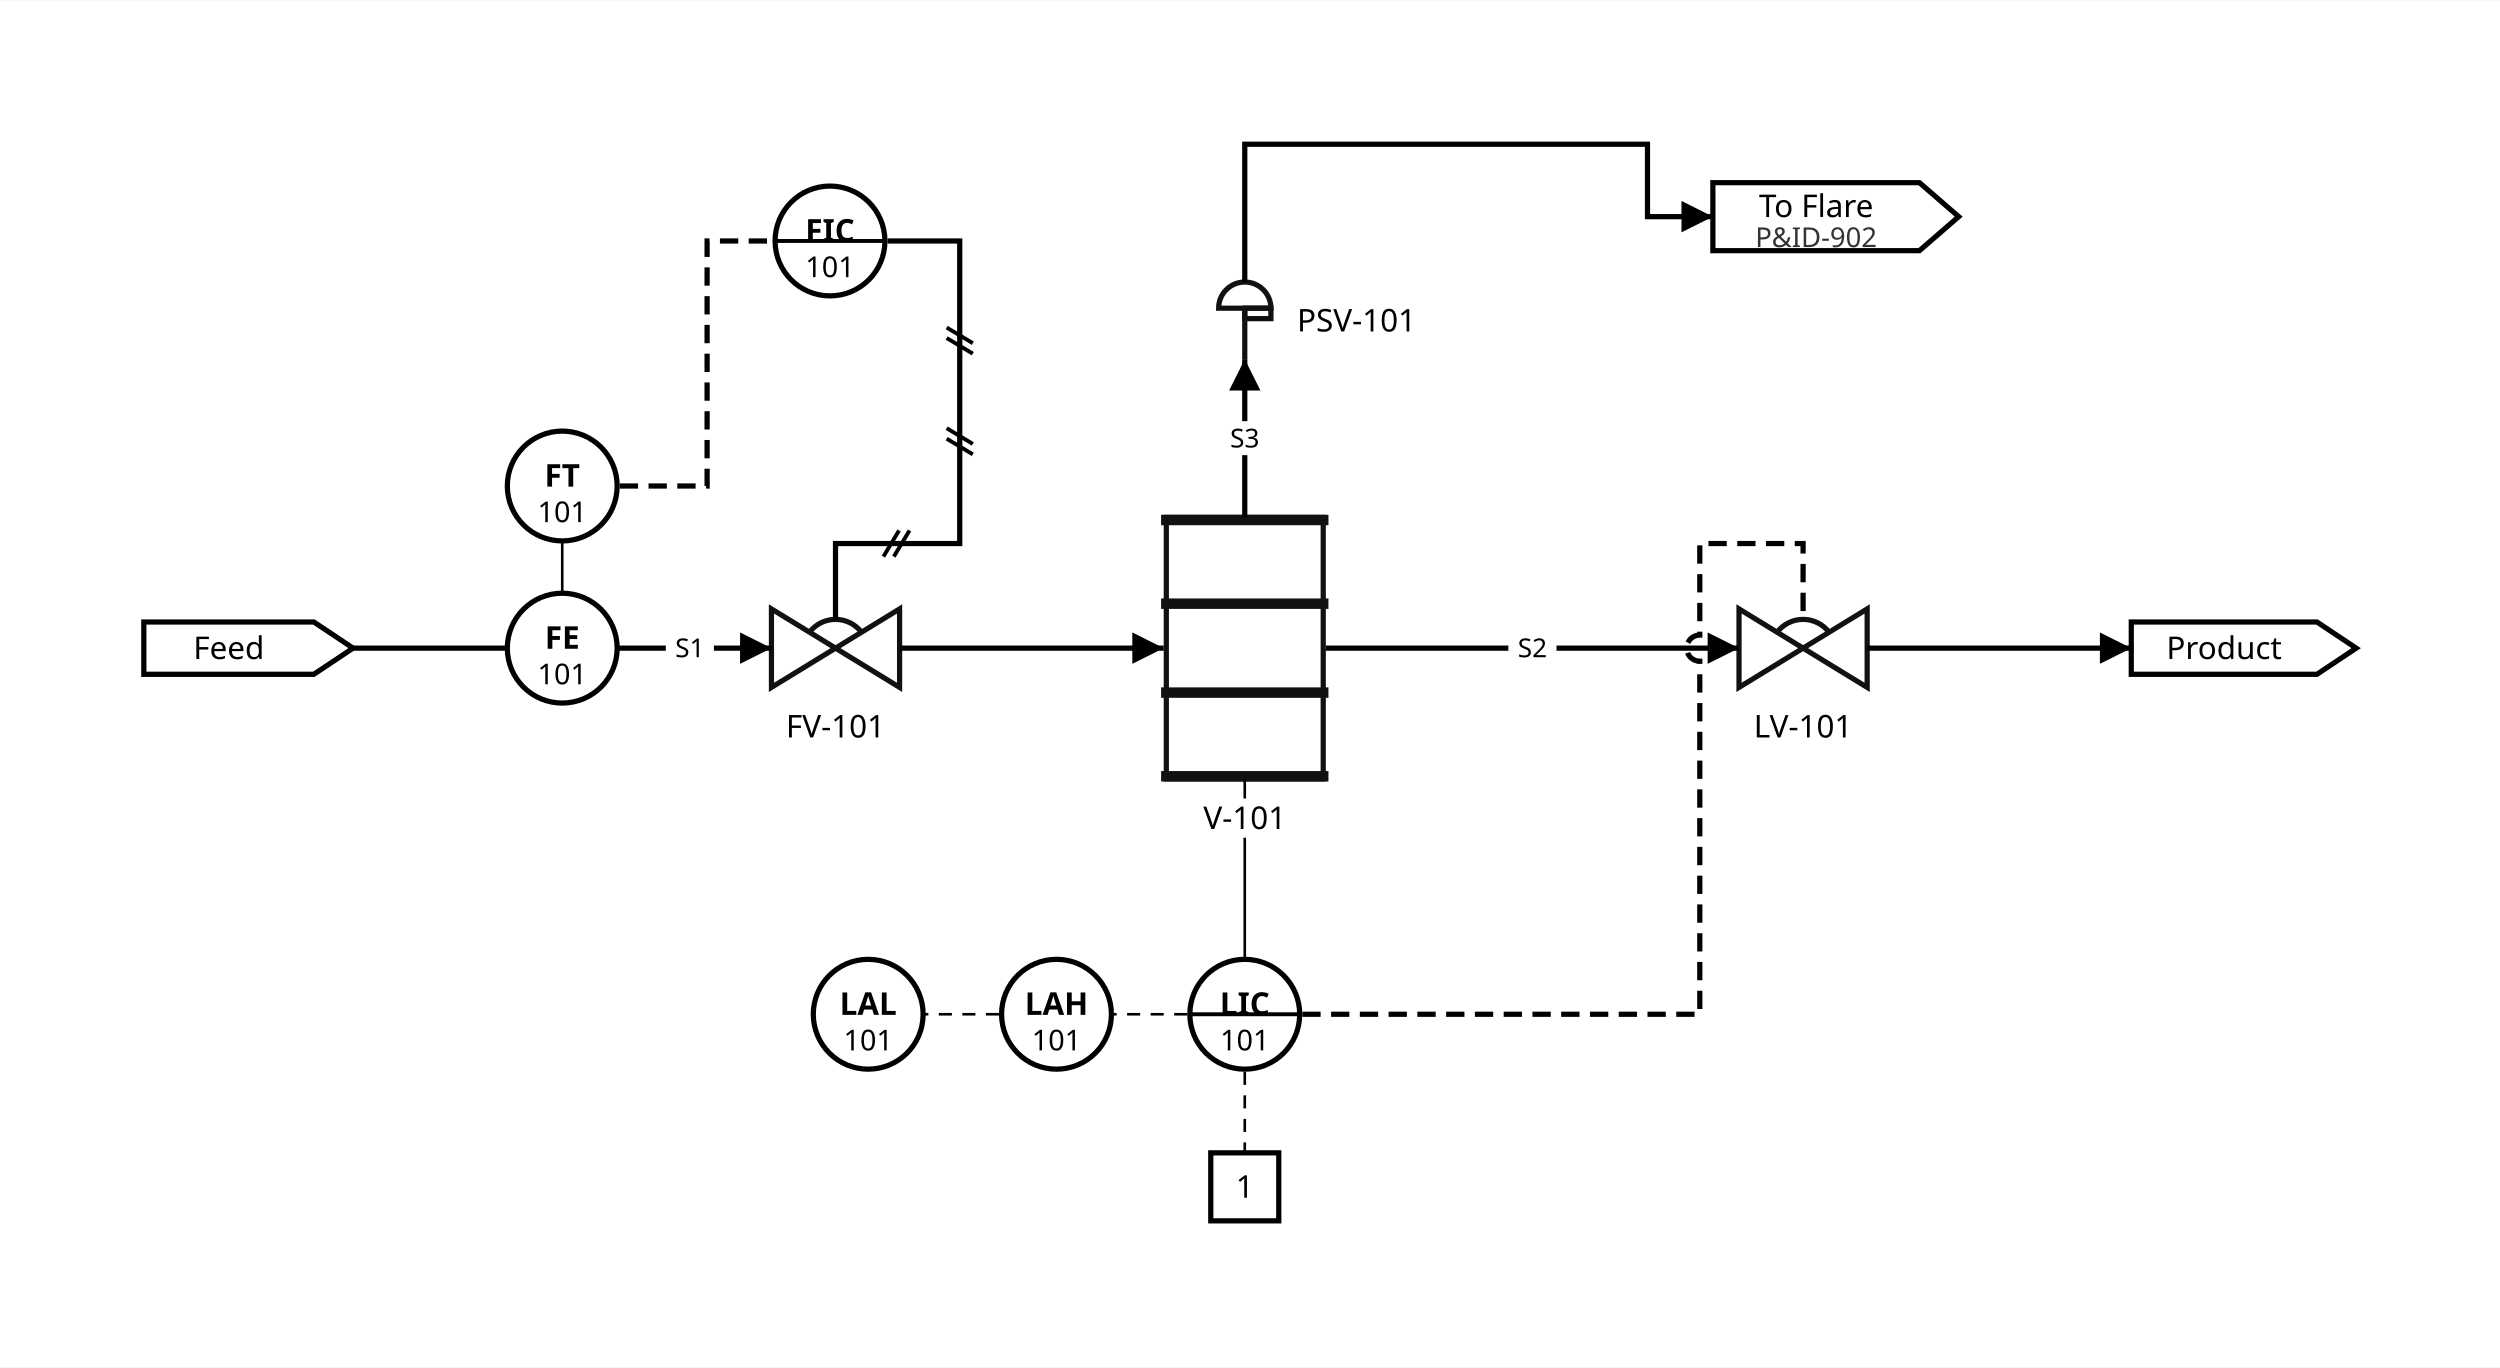
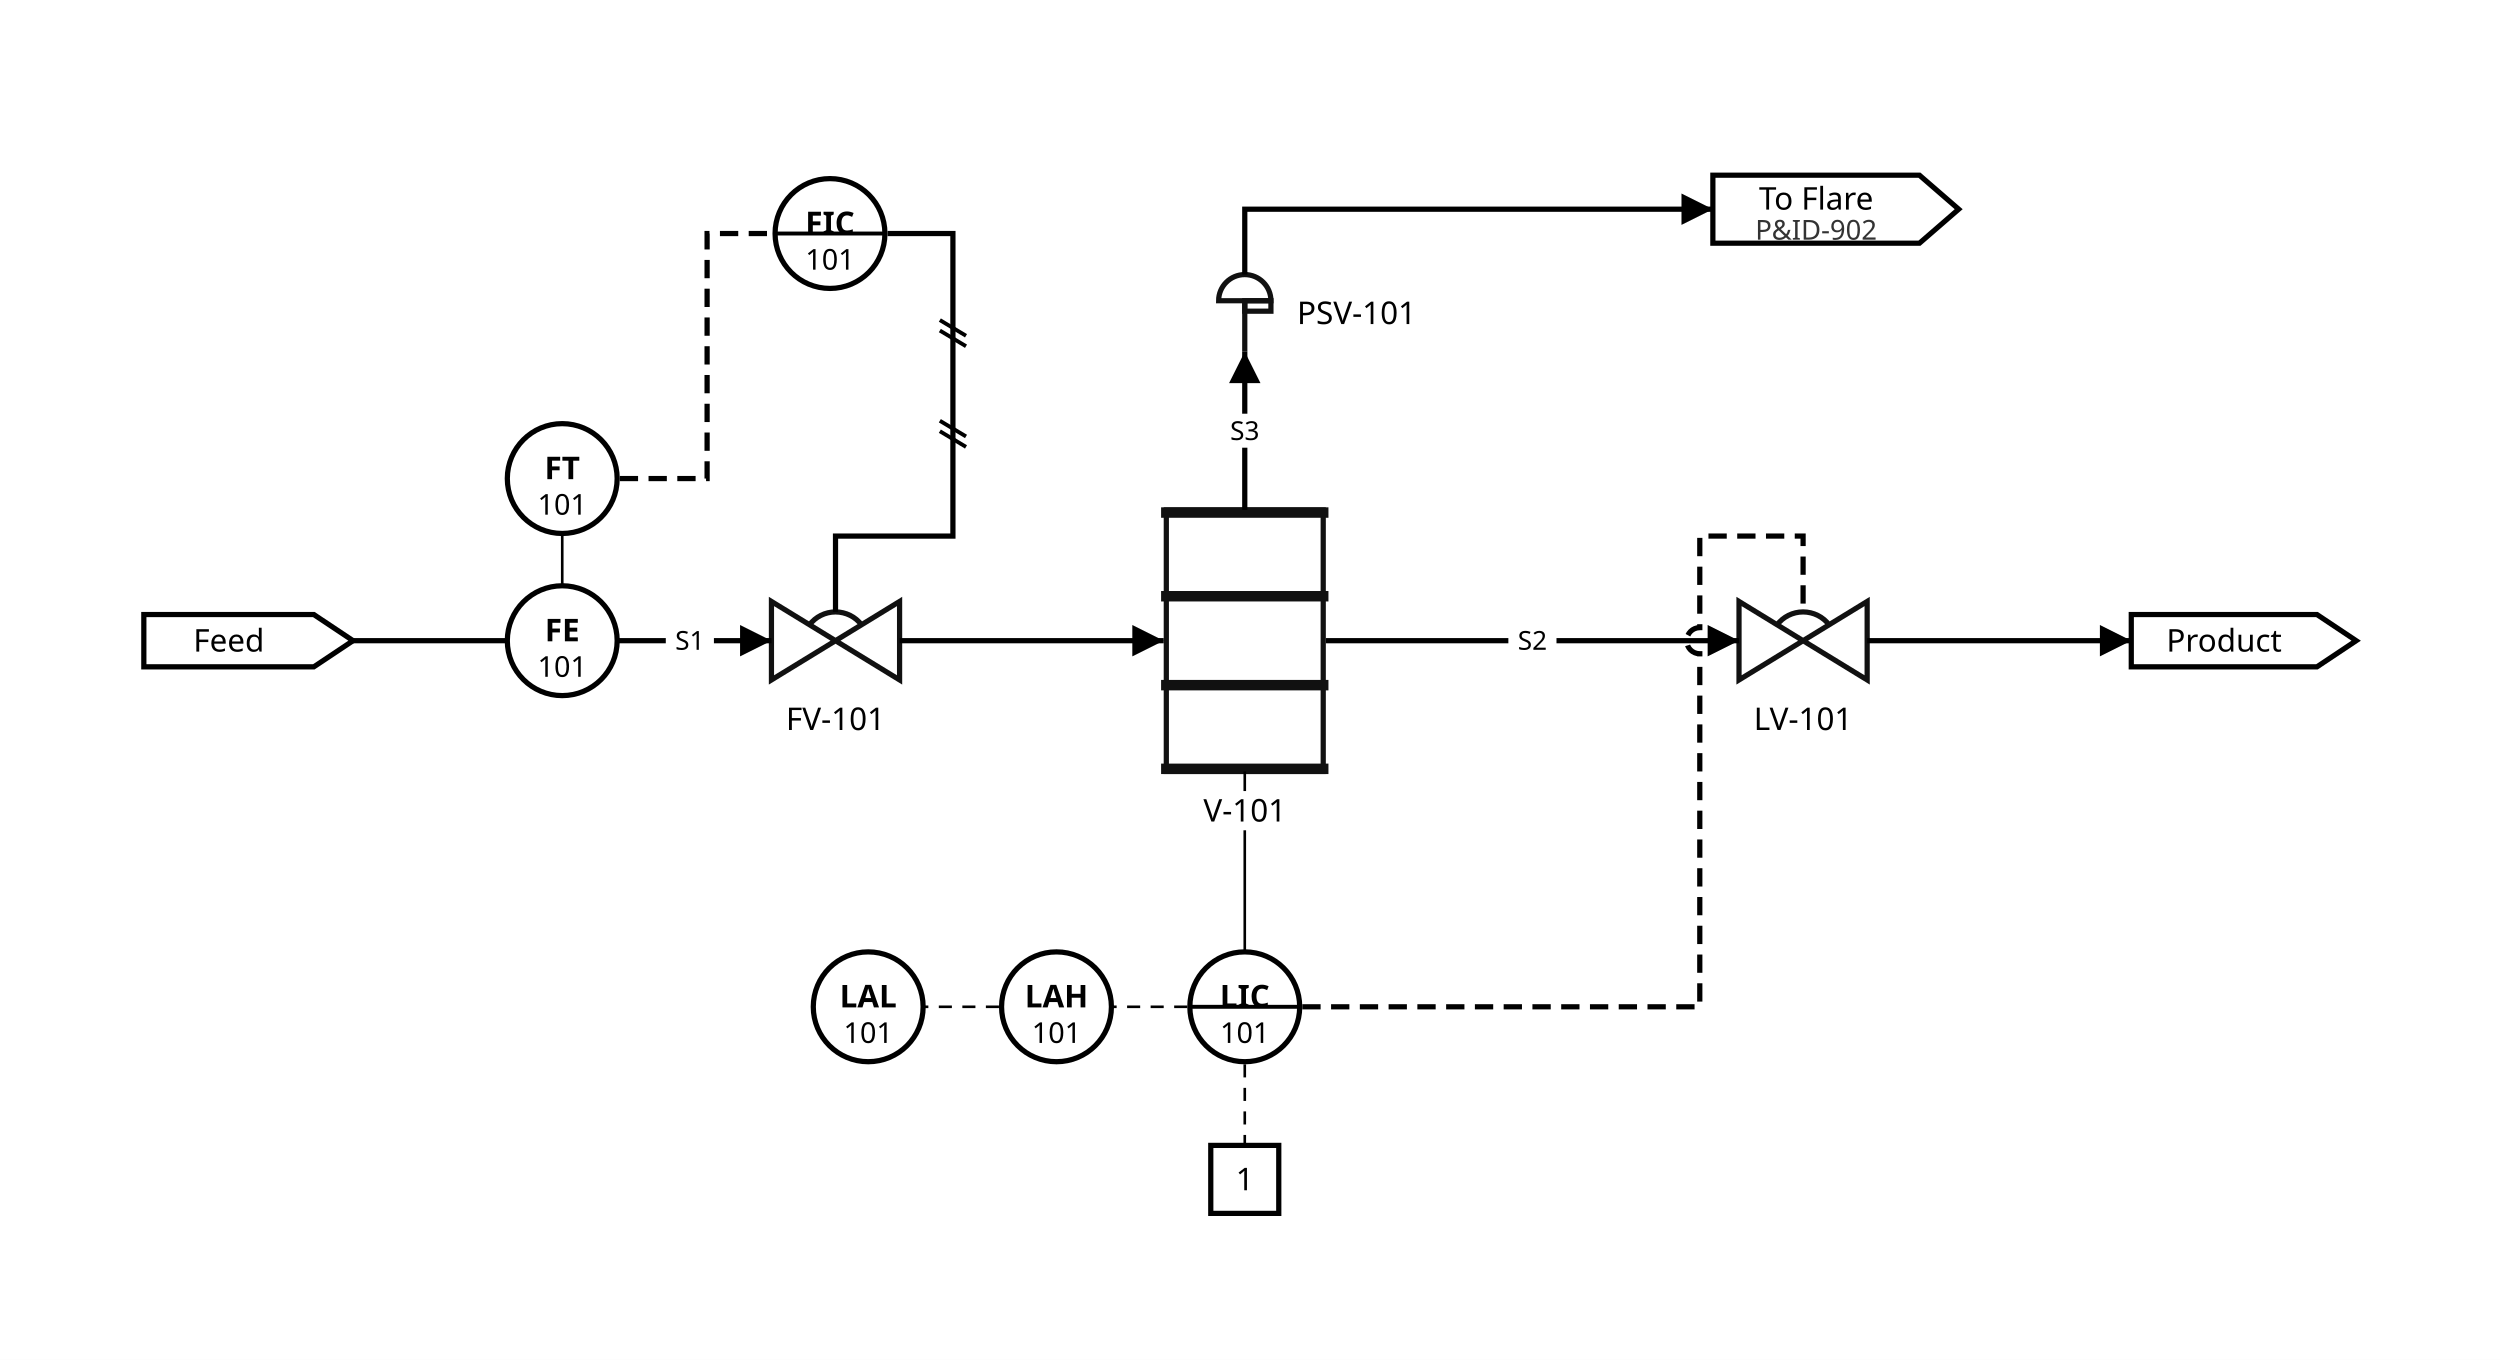
- <svg xmlns="http://www.w3.org/2000/svg" width="956" height="523" viewBox="-25.0 -52.7 956.0 522.7">
-   <rect x="-25.0" y="-52.7" width="956.0" height="522.7" fill="white" />
+ <svg xmlns="http://www.w3.org/2000/svg" width="956" height="520" viewBox="-25.0 -50.0 956.0 520.0">
+   <rect x="-25.0" y="-50.0" width="956.0" height="520.0" fill="white" />
  <defs>
    <marker id="arrow_black" viewBox="0 0 10 10" refX="10" refY="5" markerWidth="12" markerHeight="12" markerUnits="userSpaceOnUse" orient="auto-start-reverse">
      <path d="M 0 0 L 10 5 L 0 10 z" fill="black" />
    </marker>
    <symbol id="sym_instrument" viewBox="0 0 44.0 44.0" overflow="visible">
      <circle cx="22" cy="22" r="21" fill="white" stroke="black" stroke-width="2" />
    </symbol>
    <symbol id="sym_instrument_logic" viewBox="0 0 28.0 28.0" overflow="visible">
      <rect x="1" y="1" width="26" height="26" fill="white" stroke="black" stroke-width="2" />
    </symbol>
    <symbol id="sym_instrument_panel" viewBox="0 0 44.0 44.0" overflow="visible">
      <circle cx="22" cy="22" r="21" fill="white" stroke="black" stroke-width="2" />
      <line x1="1" y1="22" x2="43" y2="22" stroke="black" stroke-width="1.5" />
    </symbol>
    <symbol id="sym_valve_control" viewBox="0 0 49.0 30.0" overflow="visible">
      <g transform="scale(0.5)">
        <path d="M 0.0 60.0 L 0.0 0.0 L 98.0 60.0 L 98.0 0.0 Z" fill="none" stroke="#111" stroke-width="4.0" />
        <path d="M 29.0 18.0 A 25.0 25.0 0.0 0 1 69.0 18.0" fill="none" stroke="#111" stroke-width="4.0" />
      </g>
    </symbol>
    <symbol id="sym_valve_relief" viewBox="0 0 20.0 29.5" overflow="visible">
      <g transform="scale(0.5)">
        <path d="M 0.0 20.0 A 20.0 20.0 0.0 0 1 20.0 0.0 A 20.0 20.0 0.0 0 1 40.0 20.0 Z M 20.0 20.0 L 20.0 59.0" fill="none" stroke="#111" stroke-width="4.0" />
        <rect x="20.0" y="20.0" width="20.0" height="8.0" fill="none" stroke="#111" stroke-width="4.0" />
      </g>
    </symbol>
    <symbol id="sym_vessel" viewBox="0 0 62.0 100.0" overflow="visible">
      <rect x="1.0" y="0.0" width="60.0" height="100.0" fill="none" stroke="#111" stroke-width="2.0" />
      <rect x="0.0" y="0.0" width="62.0" height="2.0" fill="none" stroke="#111" stroke-width="2.0" />
      <rect x="0.0" y="32.0" width="62.0" height="2.0" fill="none" stroke="#111" stroke-width="2.0" />
      <rect x="0.0" y="66.0" width="62.0" height="2.0" fill="none" stroke="#111" stroke-width="2.0" />
      <rect x="0.0" y="98.0" width="62.0" height="2.0" fill="none" stroke="#111" stroke-width="2.0" />
    </symbol>
  </defs>
  <g id="units">
    <polygon points="30.0,185 95,185 110,195 95,205 30.0,205" fill="transparent" stroke="black" stroke-width="2" />
    <text x="62.5" y="195" font-family="sans-serif" font-size="12" text-anchor="middle" dominant-baseline="middle">Feed</text>
    <use href="#sym_valve_control" x="270" y="180" width="49.0" height="30.0" />
    <use href="#sym_vessel" x="420" y="145" width="62.0" height="100.0" />
    <use href="#sym_valve_control" x="640" y="180" width="49.0" height="30.0" />
    <polygon points="790,185 861.0,185 876.0,195 861.0,205 790,205" fill="transparent" stroke="black" stroke-width="2" />
    <text x="825.5" y="195" font-family="sans-serif" font-size="12" text-anchor="middle" dominant-baseline="middle">Product</text>
    <use href="#sym_valve_relief" x="441" y="55" width="20.0" height="29.5" />
    <polygon points="630,17 709.0,17 724.0,30 709.0,43 630,43" fill="transparent" stroke="black" stroke-width="2" />
    <text x="669.5" y="26" font-family="sans-serif" font-size="12" text-anchor="middle" dominant-baseline="middle">To Flare</text>
    <text x="669.5" y="38" font-family="sans-serif" font-size="10.5" text-anchor="middle" dominant-baseline="middle" fill="#333">P&amp;ID-902</text>
  </g>
  <g id="streams">
    <path d="M 110.0,195.0 L 270.0,195.0" fill="none" stroke="black" stroke-width="2" marker-end="url(#arrow_black)" />
    <path d="M 319.0,195.0 L 420.0,195.0" fill="none" stroke="black" stroke-width="2" marker-end="url(#arrow_black)" />
    <path d="M 482.0,195.0 L 640.0,195.0" fill="none" stroke="black" stroke-width="2" marker-end="url(#arrow_black)" />
    <path d="M 689.0,195.0 L 790,195.0" fill="none" stroke="black" stroke-width="2" marker-end="url(#arrow_black)" />
    <path d="M 451.0,145.0 L 451.0,84.5" fill="none" stroke="black" stroke-width="2" marker-end="url(#arrow_black)" />
-     <path d="M 451.0,55.0 L 451.0,2.303 L 605.0,2.303 L 605.0,30.0 L 630,30.0" fill="none" stroke="black" stroke-width="2" marker-end="url(#arrow_black)" />
+     <path d="M 451.0,55.0 L 451.0,30.0 L 630,30.0" fill="none" stroke="black" stroke-width="2" marker-end="url(#arrow_black)" />
    <path d="M 212.0,133.0 L 245.394,133.0 L 245.394,39.303 L 270.394,39.303" fill="none" stroke="black" stroke-width="2" stroke-dasharray="7,4" />
-     <path d="M 314.394,39.303 L 342.0,39.303 L 342.0,155.0 L 294.5,155.0 L 294.5,184.0" fill="none" stroke="black" stroke-width="2" />
-     <line x1="337.0" y1="72.4" x2="347.0" y2="78.4" stroke="black" stroke-width="1.5" />
-     <line x1="337.0" y1="76.4" x2="347.0" y2="82.4" stroke="black" stroke-width="1.5" />
-     <line x1="337.0" y1="110.9" x2="347.0" y2="116.9" stroke="black" stroke-width="1.5" />
-     <line x1="337.0" y1="114.9" x2="347.0" y2="120.9" stroke="black" stroke-width="1.5" />
-     <line x1="312.8" y1="160.0" x2="318.8" y2="150.0" stroke="black" stroke-width="1.5" />
-     <line x1="316.8" y1="160.0" x2="322.8" y2="150.0" stroke="black" stroke-width="1.5" />
+     <path d="M 314.394,39.303 L 339.394,39.303 L 339.394,155.0 L 294.5,155.0 L 294.5,184.0" fill="none" stroke="black" stroke-width="2" />
+     <line x1="334.4" y1="72.4" x2="344.4" y2="78.4" stroke="black" stroke-width="1.5" />
+     <line x1="334.4" y1="76.4" x2="344.4" y2="82.4" stroke="black" stroke-width="1.5" />
+     <line x1="334.4" y1="110.9" x2="344.4" y2="116.9" stroke="black" stroke-width="1.5" />
+     <line x1="334.4" y1="114.9" x2="344.4" y2="120.9" stroke="black" stroke-width="1.5" />
    <path d="M 473.0,335.0 L 625.0,335.0 L 625.0,200.0 A 5 5 0 0 1 625.0,190.0 L 625.0,155.0 L 664.5,155.0 L 664.5,184.0" fill="none" stroke="black" stroke-width="2" stroke-dasharray="7,4" />
    <rect x="229.6" y="188.5" width="18.4" height="13.0" fill="white" />
    <text x="238.8" y="195.0" font-family="sans-serif" font-size="10" text-anchor="middle" dominant-baseline="middle" fill="black">S1</text>
    <rect x="551.8" y="188.5" width="18.4" height="13.0" fill="white" />
    <text x="561.0" y="195.0" font-family="sans-serif" font-size="10" text-anchor="middle" dominant-baseline="middle" fill="black">S2</text>
    <rect x="441.8" y="108.2" width="18.4" height="13.0" fill="white" />
    <text x="451.0" y="114.8" font-family="sans-serif" font-size="10" text-anchor="middle" dominant-baseline="middle" fill="black">S3</text>
  </g>
  <g id="instrument_taps">
    <line x1="190" y1="195" x2="190" y2="133" stroke="black" stroke-width="1" />
    <line x1="451" y1="245" x2="451" y2="335" stroke="black" stroke-width="1" />
    <line x1="429" y1="335" x2="379" y2="335" stroke="black" stroke-width="1" stroke-dasharray="5,4" />
    <line x1="357" y1="335" x2="307" y2="335" stroke="black" stroke-width="1" stroke-dasharray="5,4" />
    <line x1="451" y1="357" x2="451" y2="401" stroke="black" stroke-width="1" stroke-dasharray="5,4" />
  </g>
  <g id="instruments">
    <use href="#sym_instrument" x="168" y="173" width="44.0" height="44.0" />
    <text x="190.0" y="191.0" font-family="sans-serif" font-size="12" font-weight="bold" text-anchor="middle" dominant-baseline="middle">FE</text>
    <text x="190.0" y="205.0" font-family="sans-serif" font-size="11" text-anchor="middle" dominant-baseline="middle">101</text>
    <use href="#sym_instrument" x="168" y="111" width="44.0" height="44.0" />
    <text x="190.0" y="129.0" font-family="sans-serif" font-size="12" font-weight="bold" text-anchor="middle" dominant-baseline="middle">FT</text>
    <text x="190.0" y="143.0" font-family="sans-serif" font-size="11" text-anchor="middle" dominant-baseline="middle">101</text>
    <use href="#sym_instrument_panel" x="270.39" y="17.3" width="44.0" height="44.0" />
    <text x="292.394" y="35.303" font-family="sans-serif" font-size="12" font-weight="bold" text-anchor="middle" dominant-baseline="middle">FIC</text>
    <text x="292.394" y="49.303" font-family="sans-serif" font-size="11" text-anchor="middle" dominant-baseline="middle">101</text>
    <use href="#sym_instrument_panel" x="429" y="313" width="44.0" height="44.0" />
    <text x="451.0" y="331.0" font-family="sans-serif" font-size="12" font-weight="bold" text-anchor="middle" dominant-baseline="middle">LIC</text>
    <text x="451.0" y="345.0" font-family="sans-serif" font-size="11" text-anchor="middle" dominant-baseline="middle">101</text>
    <use href="#sym_instrument" x="357" y="313" width="44.0" height="44.0" />
    <text x="379.0" y="331.0" font-family="sans-serif" font-size="12" font-weight="bold" text-anchor="middle" dominant-baseline="middle">LAH</text>
    <text x="379.0" y="345.0" font-family="sans-serif" font-size="11" text-anchor="middle" dominant-baseline="middle">101</text>
    <use href="#sym_instrument" x="285" y="313" width="44.0" height="44.0" />
    <text x="307.0" y="331.0" font-family="sans-serif" font-size="12" font-weight="bold" text-anchor="middle" dominant-baseline="middle">LAL</text>
    <text x="307.0" y="345.0" font-family="sans-serif" font-size="11" text-anchor="middle" dominant-baseline="middle">101</text>
    <use href="#sym_instrument_logic" x="437" y="387" width="28.0" height="28.0" />
    <text x="451.0" y="401.0" font-family="sans-serif" font-size="12" text-anchor="middle" dominant-baseline="middle">1</text>
  </g>
  <g id="unit_labels">
    <rect x="270.7" y="217.5" width="47.6" height="15.0" fill="white" />
    <text x="294.5" y="225.0" font-family="sans-serif" font-size="12" text-anchor="middle" dominant-baseline="middle">FV-101</text>
    <rect x="430.5" y="252.5" width="41.0" height="15.0" fill="white" />
    <text x="451.0" y="260.0" font-family="sans-serif" font-size="12" text-anchor="middle" dominant-baseline="middle">V-101</text>
    <rect x="640.7" y="217.5" width="47.6" height="15.0" fill="white" />
    <text x="664.5" y="225.0" font-family="sans-serif" font-size="12" text-anchor="middle" dominant-baseline="middle">LV-101</text>
    <rect x="471.0" y="62.2" width="54.2" height="15.0" fill="white" />
    <text x="471.0" y="69.75" font-family="sans-serif" font-size="12" text-anchor="start" dominant-baseline="middle">PSV-101</text>
  </g>
</svg>
